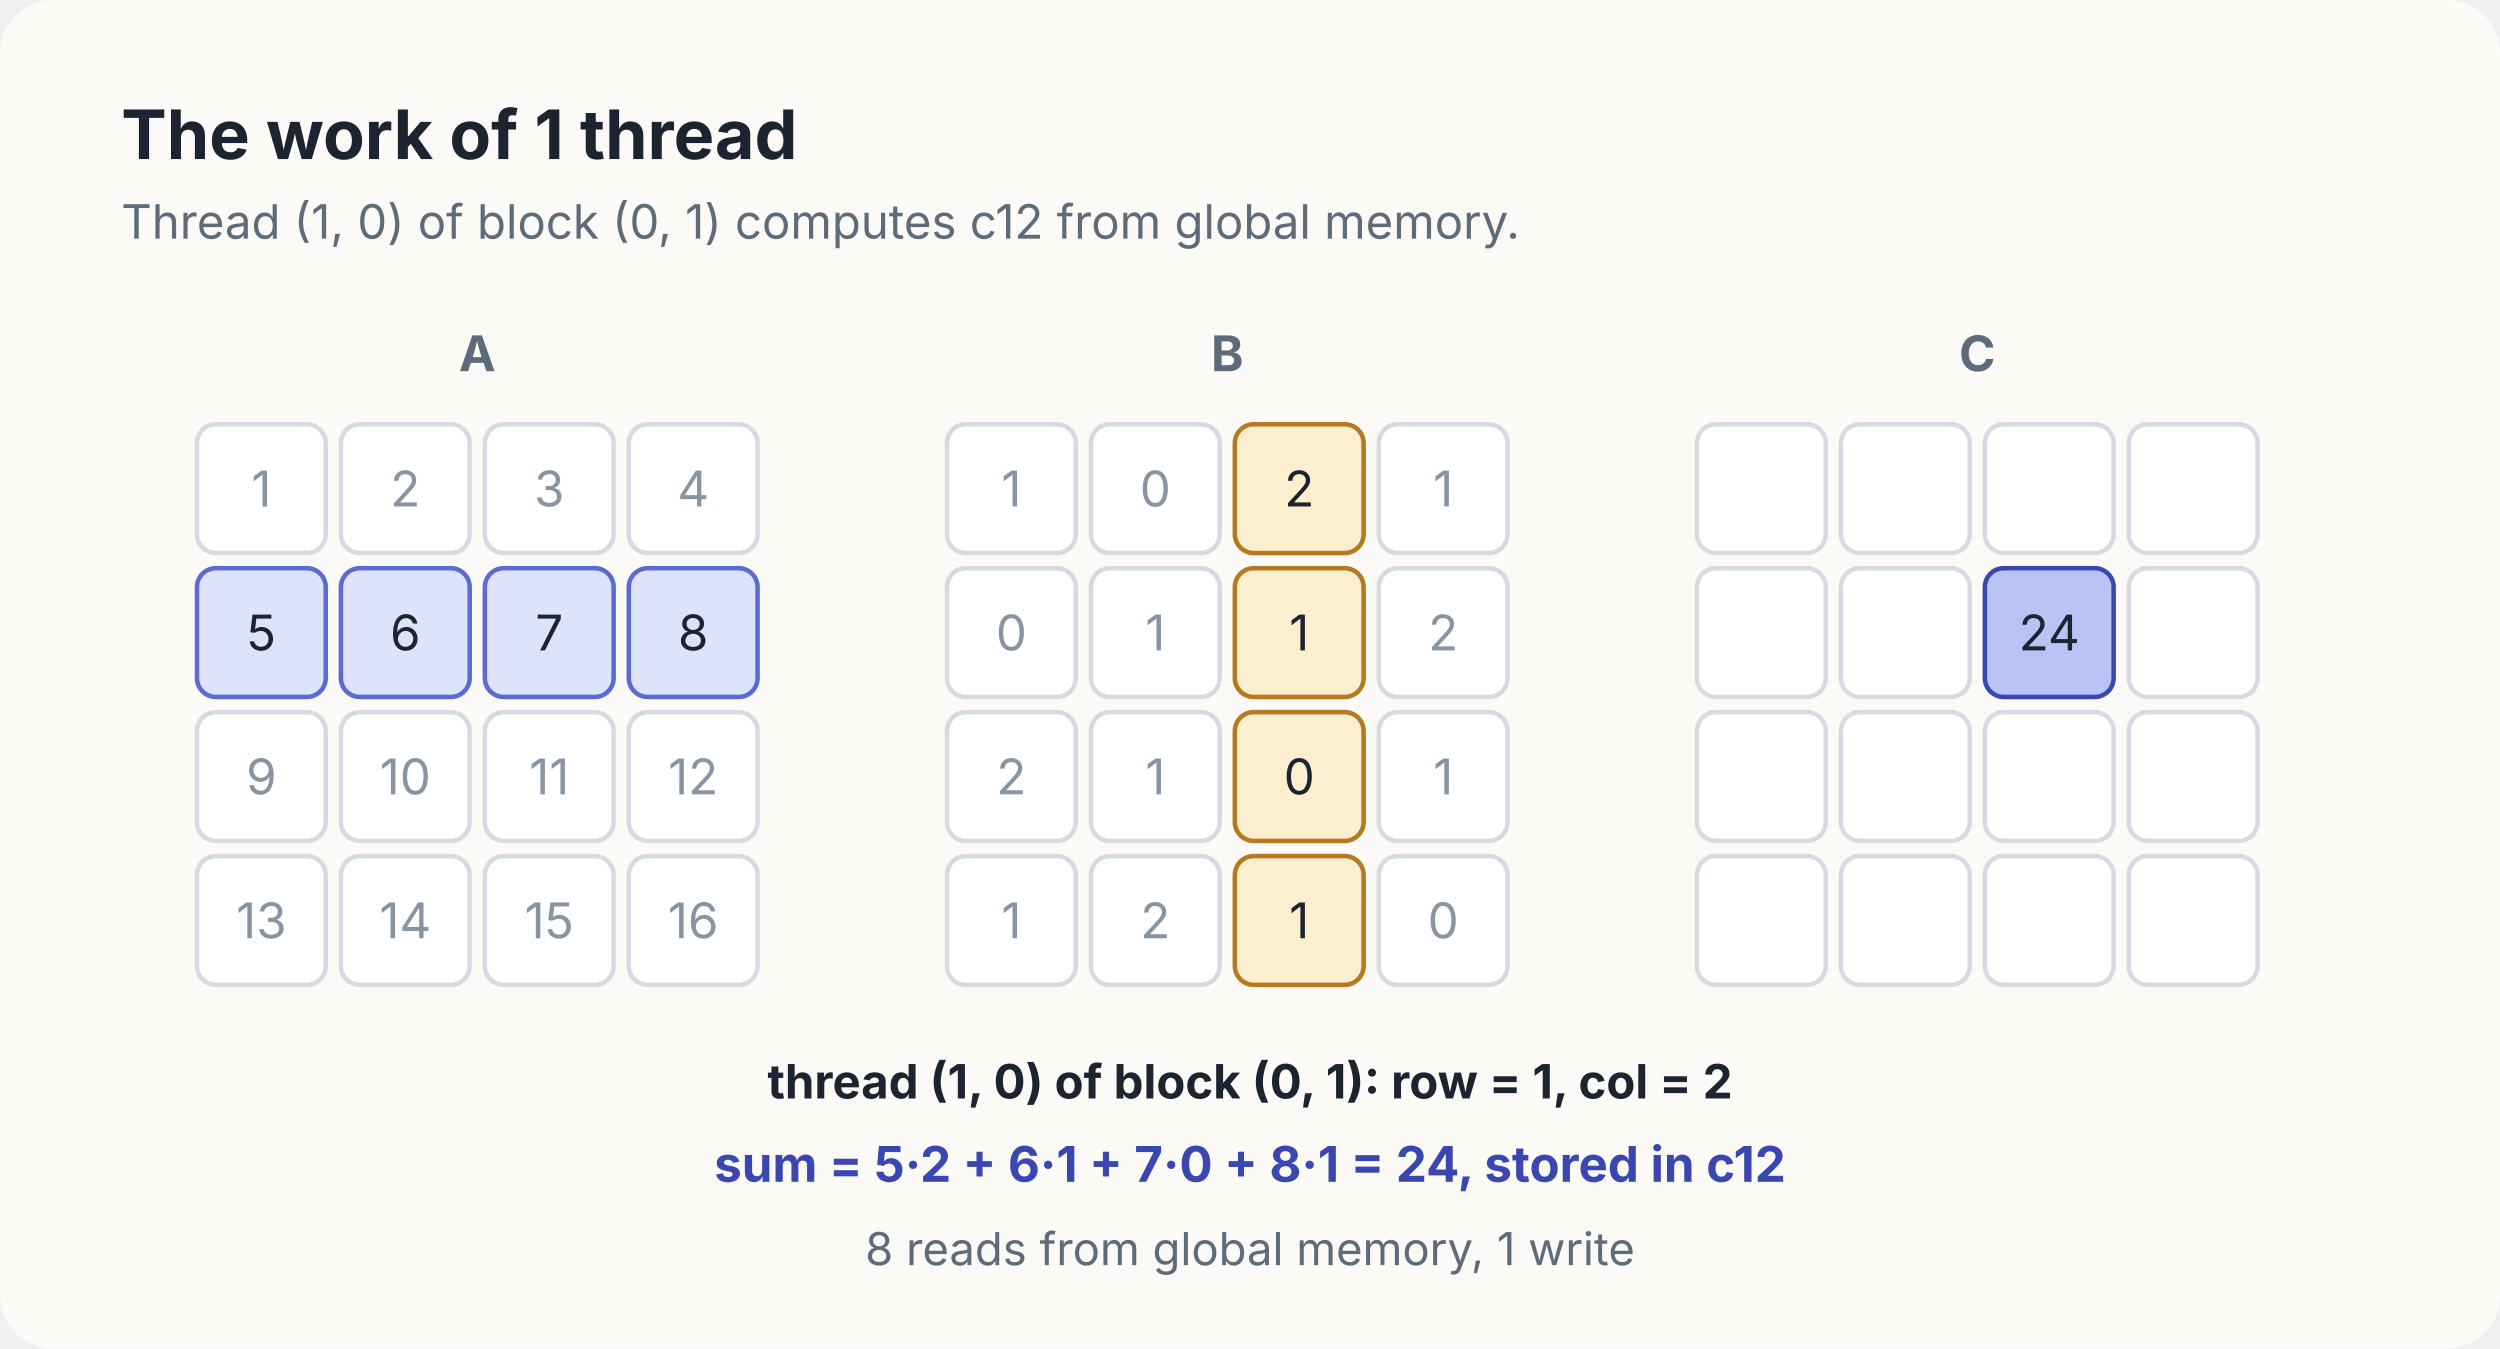
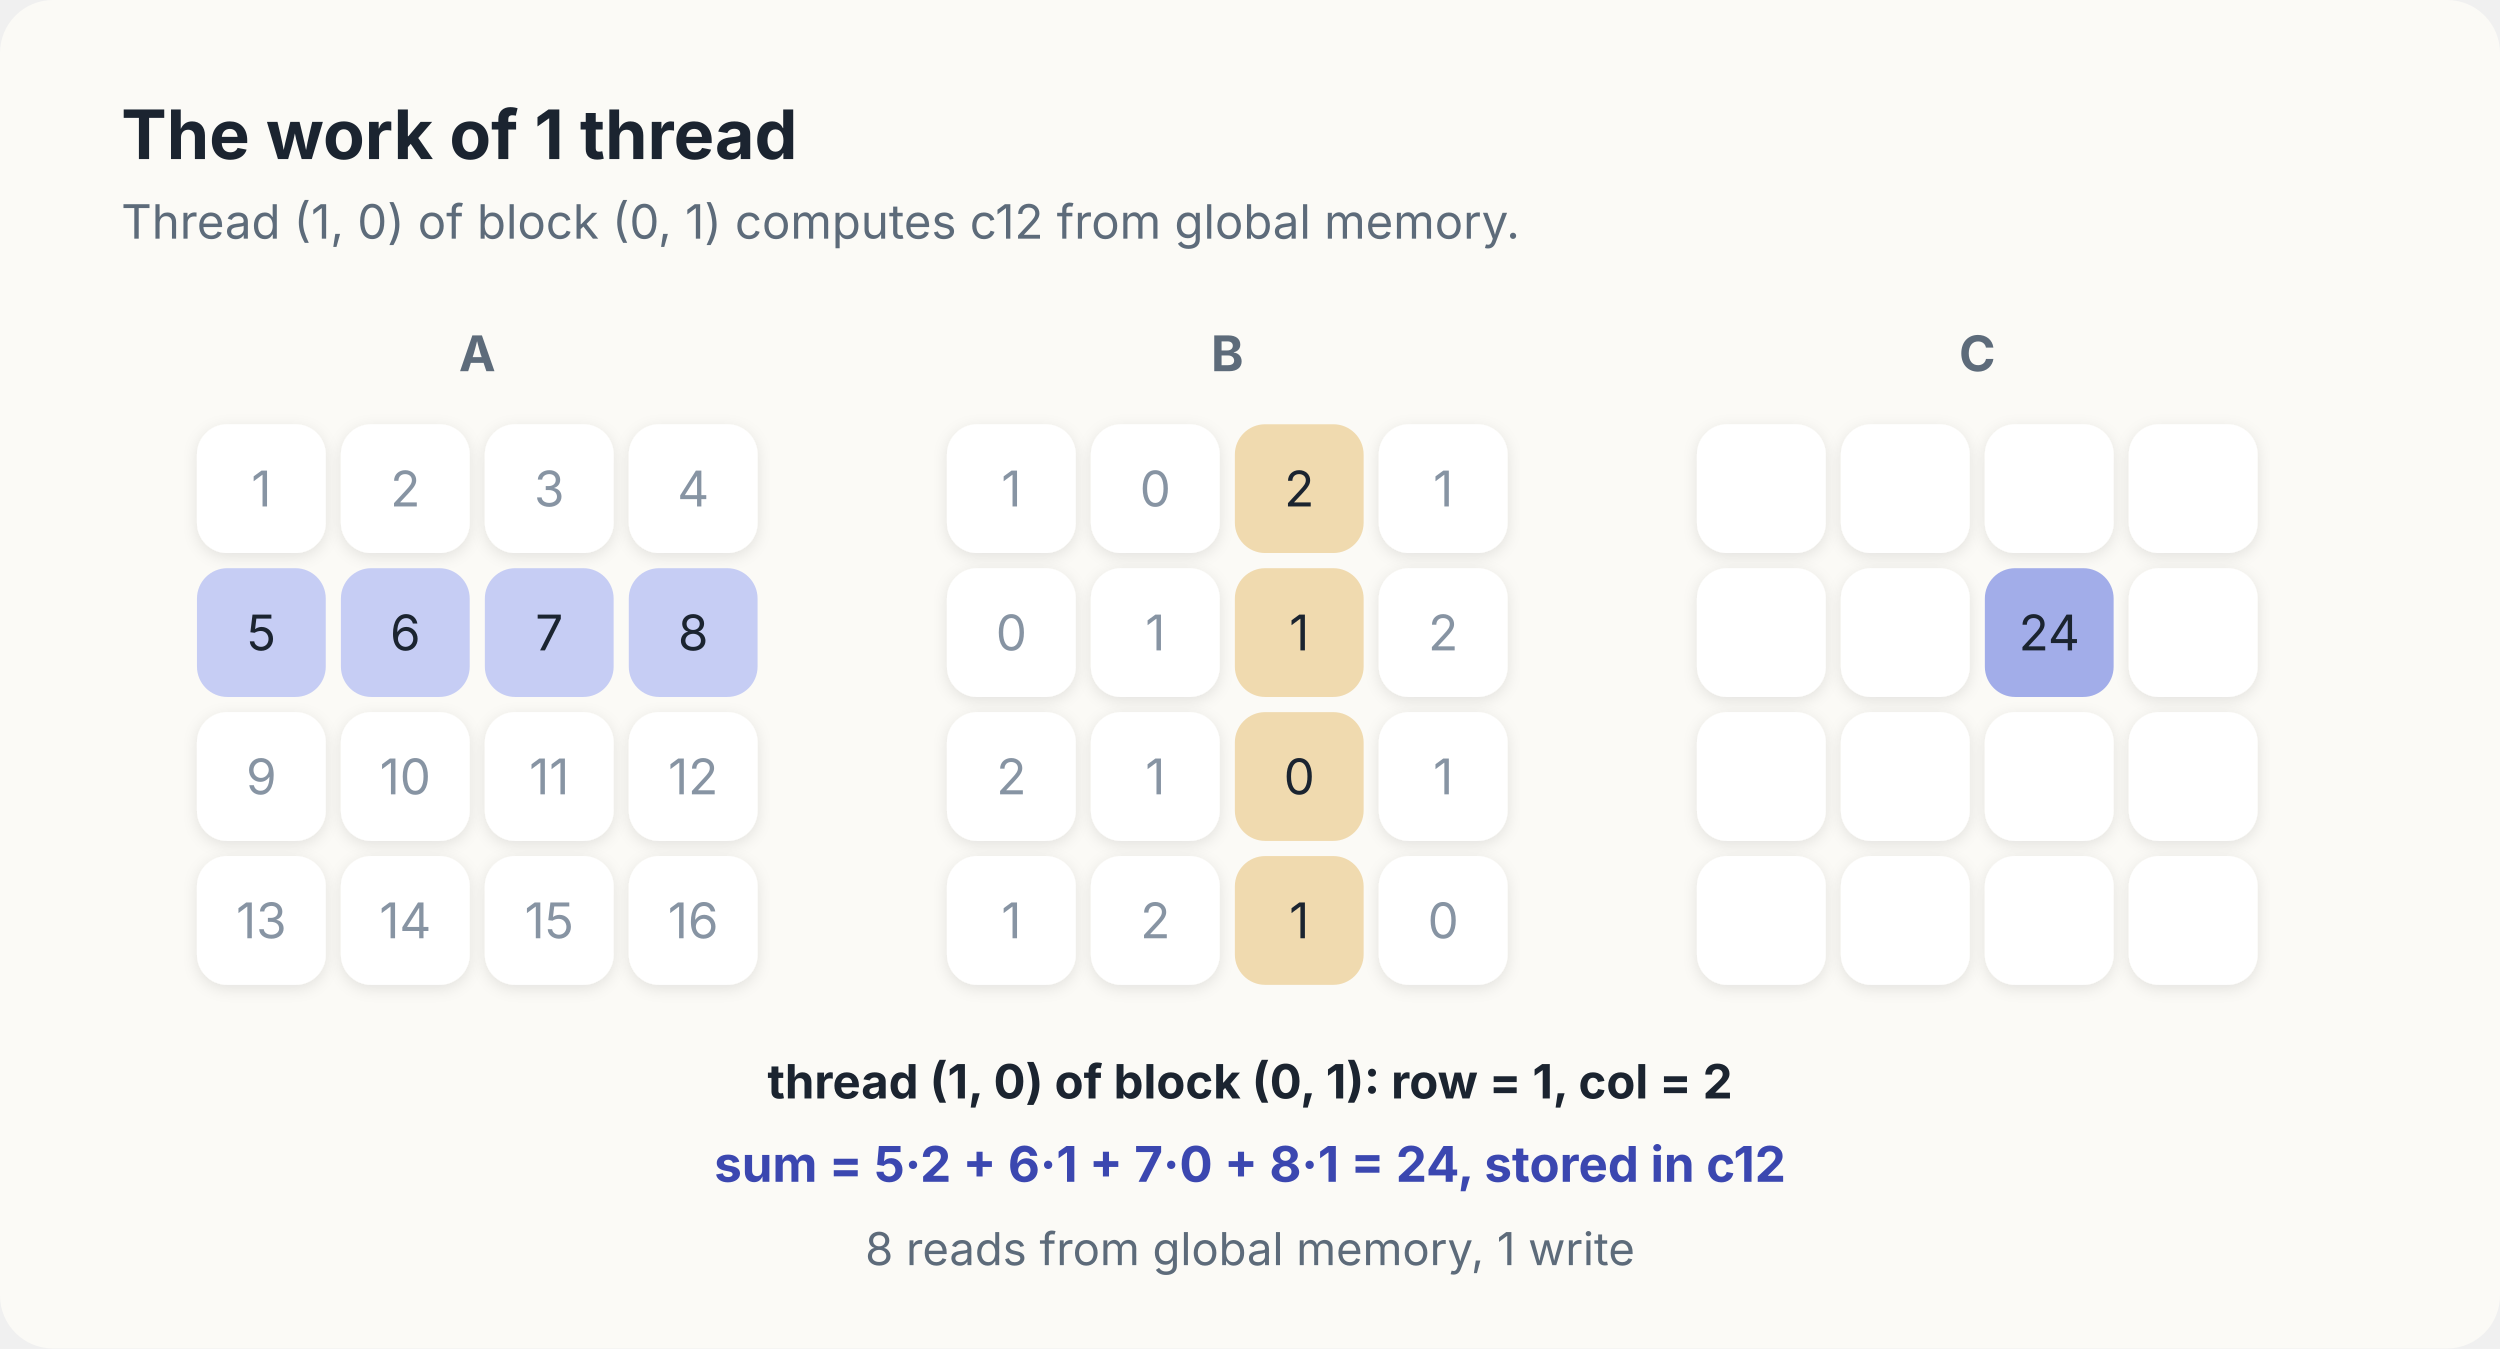
<svg xmlns="http://www.w3.org/2000/svg" viewBox="0 0 660 356" width="660" height="356" role="img" aria-label="Matrices A, B and C. Row 1 of A, 5 6 7 8, is shaded lavender; column 2 of B, 2 1 0 1, is shaded amber; in C only the entry c12 = 24 is filled. Text below: thread (1, 0) of block (0, 1) has row 1 and column 2; sum = 5 times 2 + 6 times 1 + 7 times 0 + 8 times 1 = 24, stored in c12; 8 reads from global memory and 1 write.">
+   <defs>
+     <filter id="m3-shadow" x="-10%" y="-20%" width="120%" height="160%">
+       <feDropShadow dx="0" dy="1" stdDeviation="1" flood-color="#000" flood-opacity="0.18" />
+       <feDropShadow dx="0" dy="1" stdDeviation="2" flood-color="#000" flood-opacity="0.10" />
+     </filter>
+   </defs>
  <style>
    text { font-family: Inter, "Segoe UI", "Helvetica Neue", Helvetica, Arial, sans-serif; fill: #1B2430; }
    .title { font-size: 18px; font-weight: 650; }
    .lede { font-size: 12.5px; fill: #5D6B7A; }
    .name { font-size: 14px; font-weight: 650; }
    .sub { font-size: 12px; fill: #5D6B7A; }
    .note { font-size: 12px; fill: #5D6B7A; }
    .tab { font-size: 11.5px; font-weight: 650; letter-spacing: 0.04em; fill: #5D6B7A; }
    .mono { font-family: "JetBrains Mono", "SF Mono", Menlo, Consolas, monospace; font-size: 12px; }
    .dim { fill: #8794A3; }
    .strong { font-weight: 700; }
    .trap { fill: #CF4526; font-weight: 700; }
    .pill { font-size: 11px; font-weight: 600; }
    .wire { fill: none; stroke: #3F5873; stroke-width: 1.8; stroke-linecap: round; stroke-linejoin: round; }
    .wire.danger { stroke: #CF4526; stroke-dasharray: 6 5; }
    .wire.idle { stroke: #7F8EA0; stroke-dasharray: 2 5; }
  </style>
  <defs>
    <filter id="lift" x="-10%" y="-10%" width="120%" height="135%">
      <feDropShadow dx="0" dy="2" stdDeviation="3" flood-color="#1B2430" flood-opacity="0.13" />
    </filter>
    <linearGradient id="thor-body" x1="0" y1="0" x2="0" y2="1">
      <stop offset="0" stop-color="#C6CCD5" />
      <stop offset="1" stop-color="#979EA9" />
    </linearGradient>
    <linearGradient id="switch-body" x1="0" y1="0" x2="0" y2="1">
      <stop offset="0" stop-color="#3B4656" />
      <stop offset="1" stop-color="#232B37" />
    </linearGradient>
-     <marker id="head" viewBox="0 0 10 10" refX="8.5" refY="5" markerUnits="userSpaceOnUse" markerWidth="11" markerHeight="11" orient="auto">
-       <path d="M0.5,1 L9,5 L0.5,9 Z" fill="#3F5873" />
+     <marker id="head" viewBox="0 0 12 9" refX="6" refY="4.5" markerUnits="userSpaceOnUse" markerWidth="12" markerHeight="9" orient="auto">
+       <path d="M0,0 L12,4.5 L0,9 L3.5,4.5 Z" fill="#3F5873" />
    </marker>
-     <marker id="head-danger" viewBox="0 0 10 10" refX="8.5" refY="5" markerUnits="userSpaceOnUse" markerWidth="11" markerHeight="11" orient="auto">
-       <path d="M0.5,1 L9,5 L0.5,9 Z" fill="#CF4526" />
+     <marker id="head-danger" viewBox="0 0 12 9" refX="6" refY="4.5" markerUnits="userSpaceOnUse" markerWidth="12" markerHeight="9" orient="auto">
+       <path d="M0,0 L12,4.5 L0,9 L3.5,4.5 Z" fill="#CF4526" />
    </marker>
-     <marker id="head-idle" viewBox="0 0 10 10" refX="8.5" refY="5" markerUnits="userSpaceOnUse" markerWidth="11" markerHeight="11" orient="auto">
-       <path d="M0.5,1 L9,5 L0.5,9 Z" fill="#7F8EA0" />
+     <marker id="head-idle" viewBox="0 0 12 9" refX="6" refY="4.5" markerUnits="userSpaceOnUse" markerWidth="12" markerHeight="9" orient="auto">
+       <path d="M0,0 L12,4.5 L0,9 L3.5,4.5 Z" fill="#7F8EA0" />
    </marker>
  </defs>
  <rect width="660" height="356" rx="14" fill="#FBFAF6" />
  <text x="32.0" y="42.0" class="title" text-anchor="start" xml:space="preserve">The work of 1 thread</text>
  <text x="32.0" y="63.0" class="lede" text-anchor="start" xml:space="preserve">Thread (1, 0) of block (0, 1) computes c12 from global memory.</text>
  <defs>
-     <marker id="tip-ink" viewBox="0 0 10 10" refX="8.5" refY="5" markerUnits="userSpaceOnUse" markerWidth="10" markerHeight="10" orient="auto">
-       <path d="M0.5,1 L9,5 L0.5,9 Z" fill="#3F5873" />
+     <marker id="tip-ink" viewBox="0 0 12 9" refX="6" refY="4.5" markerUnits="userSpaceOnUse" markerWidth="12" markerHeight="9" orient="auto">
+       <path d="M0,0 L12,4.5 L0,9 L3.5,4.5 Z" fill="#3F5873" />
    </marker>
-     <marker id="tip-deep" viewBox="0 0 10 10" refX="8.5" refY="5" markerUnits="userSpaceOnUse" markerWidth="10" markerHeight="10" orient="auto">
-       <path d="M0.5,1 L9,5 L0.5,9 Z" fill="#3B47B0" />
+     <marker id="tip-deep" viewBox="0 0 12 9" refX="6" refY="4.5" markerUnits="userSpaceOnUse" markerWidth="12" markerHeight="9" orient="auto">
+       <path d="M0,0 L12,4.5 L0,9 L3.5,4.5 Z" fill="#3B47B0" />
    </marker>
-     <marker id="tip-mint" viewBox="0 0 10 10" refX="8.5" refY="5" markerUnits="userSpaceOnUse" markerWidth="10" markerHeight="10" orient="auto">
-       <path d="M0.5,1 L9,5 L0.5,9 Z" fill="#1F8A70" />
+     <marker id="tip-mint" viewBox="0 0 12 9" refX="6" refY="4.5" markerUnits="userSpaceOnUse" markerWidth="12" markerHeight="9" orient="auto">
+       <path d="M0,0 L12,4.5 L0,9 L3.5,4.5 Z" fill="#1F8A70" />
    </marker>
  </defs>
  <text x="126.0" y="98.0" text-anchor="middle" font-size="13" font-weight="650" style="fill:#5D6B7A" xml:space="preserve">A</text>
  <text x="324.0" y="98.0" text-anchor="middle" font-size="13" font-weight="650" style="fill:#5D6B7A" xml:space="preserve">B</text>
  <text x="522.0" y="98.0" text-anchor="middle" font-size="13" font-weight="650" style="fill:#5D6B7A" xml:space="preserve">C</text>
-   <rect x="52.0" y="112.0" width="34.0" height="34.0" rx="5" fill="#FFFFFF" stroke="#D5DBE3" stroke-width="1.2" />
+   <rect filter="url(#m3-shadow)" x="52.0" y="112.0" width="34.0" height="34.0" rx="8" fill="#FFFFFF" stroke="none" stroke-width="1.2" />
  <text x="69.0" y="133.7" text-anchor="middle" font-size="13" style="fill:#8794A3" xml:space="preserve">1</text>
-   <rect x="90.0" y="112.0" width="34.0" height="34.0" rx="5" fill="#FFFFFF" stroke="#D5DBE3" stroke-width="1.2" />
+   <rect filter="url(#m3-shadow)" x="90.0" y="112.0" width="34.0" height="34.0" rx="8" fill="#FFFFFF" stroke="none" stroke-width="1.2" />
  <text x="107.0" y="133.7" text-anchor="middle" font-size="13" style="fill:#8794A3" xml:space="preserve">2</text>
-   <rect x="128.0" y="112.0" width="34.0" height="34.0" rx="5" fill="#FFFFFF" stroke="#D5DBE3" stroke-width="1.2" />
+   <rect filter="url(#m3-shadow)" x="128.0" y="112.0" width="34.0" height="34.0" rx="8" fill="#FFFFFF" stroke="none" stroke-width="1.2" />
  <text x="145.0" y="133.7" text-anchor="middle" font-size="13" style="fill:#8794A3" xml:space="preserve">3</text>
-   <rect x="166.0" y="112.0" width="34.0" height="34.0" rx="5" fill="#FFFFFF" stroke="#D5DBE3" stroke-width="1.2" />
+   <rect filter="url(#m3-shadow)" x="166.0" y="112.0" width="34.0" height="34.0" rx="8" fill="#FFFFFF" stroke="none" stroke-width="1.2" />
  <text x="183.0" y="133.7" text-anchor="middle" font-size="13" style="fill:#8794A3" xml:space="preserve">4</text>
-   <rect x="52.0" y="150.0" width="34.0" height="34.0" rx="5" fill="#DDE3FB" stroke="#5B6BD6" stroke-width="1.2" />
+   <rect x="52.0" y="150.0" width="34.0" height="34.0" rx="8" fill="#C6CDF4" stroke="none" stroke-width="1.2" />
  <text x="69.0" y="171.7" text-anchor="middle" font-size="13" style="fill:#1B2430" xml:space="preserve">5</text>
-   <rect x="90.0" y="150.0" width="34.0" height="34.0" rx="5" fill="#DDE3FB" stroke="#5B6BD6" stroke-width="1.2" />
+   <rect x="90.0" y="150.0" width="34.0" height="34.0" rx="8" fill="#C6CDF4" stroke="none" stroke-width="1.2" />
  <text x="107.0" y="171.7" text-anchor="middle" font-size="13" style="fill:#1B2430" xml:space="preserve">6</text>
-   <rect x="128.0" y="150.0" width="34.0" height="34.0" rx="5" fill="#DDE3FB" stroke="#5B6BD6" stroke-width="1.2" />
+   <rect x="128.0" y="150.0" width="34.0" height="34.0" rx="8" fill="#C6CDF4" stroke="none" stroke-width="1.2" />
  <text x="145.0" y="171.7" text-anchor="middle" font-size="13" style="fill:#1B2430" xml:space="preserve">7</text>
-   <rect x="166.0" y="150.0" width="34.0" height="34.0" rx="5" fill="#DDE3FB" stroke="#5B6BD6" stroke-width="1.2" />
+   <rect x="166.0" y="150.0" width="34.0" height="34.0" rx="8" fill="#C6CDF4" stroke="none" stroke-width="1.2" />
  <text x="183.0" y="171.7" text-anchor="middle" font-size="13" style="fill:#1B2430" xml:space="preserve">8</text>
-   <rect x="52.0" y="188.0" width="34.0" height="34.0" rx="5" fill="#FFFFFF" stroke="#D5DBE3" stroke-width="1.2" />
+   <rect filter="url(#m3-shadow)" x="52.0" y="188.0" width="34.0" height="34.0" rx="8" fill="#FFFFFF" stroke="none" stroke-width="1.2" />
  <text x="69.0" y="209.7" text-anchor="middle" font-size="13" style="fill:#8794A3" xml:space="preserve">9</text>
-   <rect x="90.0" y="188.0" width="34.0" height="34.0" rx="5" fill="#FFFFFF" stroke="#D5DBE3" stroke-width="1.2" />
+   <rect filter="url(#m3-shadow)" x="90.0" y="188.0" width="34.0" height="34.0" rx="8" fill="#FFFFFF" stroke="none" stroke-width="1.2" />
  <text x="107.0" y="209.7" text-anchor="middle" font-size="13" style="fill:#8794A3" xml:space="preserve">10</text>
-   <rect x="128.0" y="188.0" width="34.0" height="34.0" rx="5" fill="#FFFFFF" stroke="#D5DBE3" stroke-width="1.2" />
+   <rect filter="url(#m3-shadow)" x="128.0" y="188.0" width="34.0" height="34.0" rx="8" fill="#FFFFFF" stroke="none" stroke-width="1.2" />
  <text x="145.0" y="209.7" text-anchor="middle" font-size="13" style="fill:#8794A3" xml:space="preserve">11</text>
-   <rect x="166.0" y="188.0" width="34.0" height="34.0" rx="5" fill="#FFFFFF" stroke="#D5DBE3" stroke-width="1.2" />
+   <rect filter="url(#m3-shadow)" x="166.0" y="188.0" width="34.0" height="34.0" rx="8" fill="#FFFFFF" stroke="none" stroke-width="1.2" />
  <text x="183.0" y="209.7" text-anchor="middle" font-size="13" style="fill:#8794A3" xml:space="preserve">12</text>
-   <rect x="52.0" y="226.0" width="34.0" height="34.0" rx="5" fill="#FFFFFF" stroke="#D5DBE3" stroke-width="1.2" />
+   <rect filter="url(#m3-shadow)" x="52.0" y="226.0" width="34.0" height="34.0" rx="8" fill="#FFFFFF" stroke="none" stroke-width="1.2" />
  <text x="69.0" y="247.7" text-anchor="middle" font-size="13" style="fill:#8794A3" xml:space="preserve">13</text>
-   <rect x="90.0" y="226.0" width="34.0" height="34.0" rx="5" fill="#FFFFFF" stroke="#D5DBE3" stroke-width="1.2" />
+   <rect filter="url(#m3-shadow)" x="90.0" y="226.0" width="34.0" height="34.0" rx="8" fill="#FFFFFF" stroke="none" stroke-width="1.2" />
  <text x="107.0" y="247.7" text-anchor="middle" font-size="13" style="fill:#8794A3" xml:space="preserve">14</text>
-   <rect x="128.0" y="226.0" width="34.0" height="34.0" rx="5" fill="#FFFFFF" stroke="#D5DBE3" stroke-width="1.2" />
+   <rect filter="url(#m3-shadow)" x="128.0" y="226.0" width="34.0" height="34.0" rx="8" fill="#FFFFFF" stroke="none" stroke-width="1.2" />
  <text x="145.0" y="247.7" text-anchor="middle" font-size="13" style="fill:#8794A3" xml:space="preserve">15</text>
-   <rect x="166.0" y="226.0" width="34.0" height="34.0" rx="5" fill="#FFFFFF" stroke="#D5DBE3" stroke-width="1.2" />
+   <rect filter="url(#m3-shadow)" x="166.0" y="226.0" width="34.0" height="34.0" rx="8" fill="#FFFFFF" stroke="none" stroke-width="1.2" />
  <text x="183.0" y="247.7" text-anchor="middle" font-size="13" style="fill:#8794A3" xml:space="preserve">16</text>
-   <rect x="250.0" y="112.0" width="34.0" height="34.0" rx="5" fill="#FFFFFF" stroke="#D5DBE3" stroke-width="1.2" />
+   <rect filter="url(#m3-shadow)" x="250.0" y="112.0" width="34.0" height="34.0" rx="8" fill="#FFFFFF" stroke="none" stroke-width="1.2" />
  <text x="267.0" y="133.7" text-anchor="middle" font-size="13" style="fill:#8794A3" xml:space="preserve">1</text>
-   <rect x="288.0" y="112.0" width="34.0" height="34.0" rx="5" fill="#FFFFFF" stroke="#D5DBE3" stroke-width="1.2" />
+   <rect filter="url(#m3-shadow)" x="288.0" y="112.0" width="34.0" height="34.0" rx="8" fill="#FFFFFF" stroke="none" stroke-width="1.2" />
  <text x="305.0" y="133.7" text-anchor="middle" font-size="13" style="fill:#8794A3" xml:space="preserve">0</text>
-   <rect x="326.0" y="112.0" width="34.0" height="34.0" rx="5" fill="#FCEFCF" stroke="#B7791F" stroke-width="1.2" />
+   <rect x="326.0" y="112.0" width="34.0" height="34.0" rx="8" fill="#F0DAAF" stroke="none" stroke-width="1.2" />
  <text x="343.0" y="133.7" text-anchor="middle" font-size="13" style="fill:#1B2430" xml:space="preserve">2</text>
-   <rect x="364.0" y="112.0" width="34.0" height="34.0" rx="5" fill="#FFFFFF" stroke="#D5DBE3" stroke-width="1.2" />
+   <rect filter="url(#m3-shadow)" x="364.0" y="112.0" width="34.0" height="34.0" rx="8" fill="#FFFFFF" stroke="none" stroke-width="1.2" />
  <text x="381.0" y="133.7" text-anchor="middle" font-size="13" style="fill:#8794A3" xml:space="preserve">1</text>
-   <rect x="250.0" y="150.0" width="34.0" height="34.0" rx="5" fill="#FFFFFF" stroke="#D5DBE3" stroke-width="1.2" />
+   <rect filter="url(#m3-shadow)" x="250.0" y="150.0" width="34.0" height="34.0" rx="8" fill="#FFFFFF" stroke="none" stroke-width="1.2" />
  <text x="267.0" y="171.7" text-anchor="middle" font-size="13" style="fill:#8794A3" xml:space="preserve">0</text>
-   <rect x="288.0" y="150.0" width="34.0" height="34.0" rx="5" fill="#FFFFFF" stroke="#D5DBE3" stroke-width="1.2" />
+   <rect filter="url(#m3-shadow)" x="288.0" y="150.0" width="34.0" height="34.0" rx="8" fill="#FFFFFF" stroke="none" stroke-width="1.2" />
  <text x="305.0" y="171.7" text-anchor="middle" font-size="13" style="fill:#8794A3" xml:space="preserve">1</text>
-   <rect x="326.0" y="150.0" width="34.0" height="34.0" rx="5" fill="#FCEFCF" stroke="#B7791F" stroke-width="1.2" />
+   <rect x="326.0" y="150.0" width="34.0" height="34.0" rx="8" fill="#F0DAAF" stroke="none" stroke-width="1.2" />
  <text x="343.0" y="171.7" text-anchor="middle" font-size="13" style="fill:#1B2430" xml:space="preserve">1</text>
-   <rect x="364.0" y="150.0" width="34.0" height="34.0" rx="5" fill="#FFFFFF" stroke="#D5DBE3" stroke-width="1.2" />
+   <rect filter="url(#m3-shadow)" x="364.0" y="150.0" width="34.0" height="34.0" rx="8" fill="#FFFFFF" stroke="none" stroke-width="1.2" />
  <text x="381.0" y="171.7" text-anchor="middle" font-size="13" style="fill:#8794A3" xml:space="preserve">2</text>
-   <rect x="250.0" y="188.0" width="34.0" height="34.0" rx="5" fill="#FFFFFF" stroke="#D5DBE3" stroke-width="1.2" />
+   <rect filter="url(#m3-shadow)" x="250.0" y="188.0" width="34.0" height="34.0" rx="8" fill="#FFFFFF" stroke="none" stroke-width="1.2" />
  <text x="267.0" y="209.7" text-anchor="middle" font-size="13" style="fill:#8794A3" xml:space="preserve">2</text>
-   <rect x="288.0" y="188.0" width="34.0" height="34.0" rx="5" fill="#FFFFFF" stroke="#D5DBE3" stroke-width="1.2" />
+   <rect filter="url(#m3-shadow)" x="288.0" y="188.0" width="34.0" height="34.0" rx="8" fill="#FFFFFF" stroke="none" stroke-width="1.2" />
  <text x="305.0" y="209.7" text-anchor="middle" font-size="13" style="fill:#8794A3" xml:space="preserve">1</text>
-   <rect x="326.0" y="188.0" width="34.0" height="34.0" rx="5" fill="#FCEFCF" stroke="#B7791F" stroke-width="1.2" />
+   <rect x="326.0" y="188.0" width="34.0" height="34.0" rx="8" fill="#F0DAAF" stroke="none" stroke-width="1.2" />
  <text x="343.0" y="209.7" text-anchor="middle" font-size="13" style="fill:#1B2430" xml:space="preserve">0</text>
-   <rect x="364.0" y="188.0" width="34.0" height="34.0" rx="5" fill="#FFFFFF" stroke="#D5DBE3" stroke-width="1.2" />
+   <rect filter="url(#m3-shadow)" x="364.0" y="188.0" width="34.0" height="34.0" rx="8" fill="#FFFFFF" stroke="none" stroke-width="1.2" />
  <text x="381.0" y="209.7" text-anchor="middle" font-size="13" style="fill:#8794A3" xml:space="preserve">1</text>
-   <rect x="250.0" y="226.0" width="34.0" height="34.0" rx="5" fill="#FFFFFF" stroke="#D5DBE3" stroke-width="1.2" />
+   <rect filter="url(#m3-shadow)" x="250.0" y="226.0" width="34.0" height="34.0" rx="8" fill="#FFFFFF" stroke="none" stroke-width="1.2" />
  <text x="267.0" y="247.7" text-anchor="middle" font-size="13" style="fill:#8794A3" xml:space="preserve">1</text>
-   <rect x="288.0" y="226.0" width="34.0" height="34.0" rx="5" fill="#FFFFFF" stroke="#D5DBE3" stroke-width="1.2" />
+   <rect filter="url(#m3-shadow)" x="288.0" y="226.0" width="34.0" height="34.0" rx="8" fill="#FFFFFF" stroke="none" stroke-width="1.2" />
  <text x="305.0" y="247.7" text-anchor="middle" font-size="13" style="fill:#8794A3" xml:space="preserve">2</text>
-   <rect x="326.0" y="226.0" width="34.0" height="34.0" rx="5" fill="#FCEFCF" stroke="#B7791F" stroke-width="1.2" />
+   <rect x="326.0" y="226.0" width="34.0" height="34.0" rx="8" fill="#F0DAAF" stroke="none" stroke-width="1.2" />
  <text x="343.0" y="247.7" text-anchor="middle" font-size="13" style="fill:#1B2430" xml:space="preserve">1</text>
-   <rect x="364.0" y="226.0" width="34.0" height="34.0" rx="5" fill="#FFFFFF" stroke="#D5DBE3" stroke-width="1.2" />
+   <rect filter="url(#m3-shadow)" x="364.0" y="226.0" width="34.0" height="34.0" rx="8" fill="#FFFFFF" stroke="none" stroke-width="1.2" />
  <text x="381.0" y="247.7" text-anchor="middle" font-size="13" style="fill:#8794A3" xml:space="preserve">0</text>
-   <rect x="448.0" y="112.0" width="34.0" height="34.0" rx="5" fill="#FFFFFF" stroke="#D5DBE3" stroke-width="1.2" />
-   <rect x="486.0" y="112.0" width="34.0" height="34.0" rx="5" fill="#FFFFFF" stroke="#D5DBE3" stroke-width="1.2" />
-   <rect x="524.0" y="112.0" width="34.0" height="34.0" rx="5" fill="#FFFFFF" stroke="#D5DBE3" stroke-width="1.2" />
-   <rect x="562.0" y="112.0" width="34.0" height="34.0" rx="5" fill="#FFFFFF" stroke="#D5DBE3" stroke-width="1.2" />
-   <rect x="448.0" y="150.0" width="34.0" height="34.0" rx="5" fill="#FFFFFF" stroke="#D5DBE3" stroke-width="1.2" />
-   <rect x="486.0" y="150.0" width="34.0" height="34.0" rx="5" fill="#FFFFFF" stroke="#D5DBE3" stroke-width="1.2" />
-   <rect x="524.0" y="150.0" width="34.0" height="34.0" rx="5" fill="#B9C3F5" stroke="#3B47B0" stroke-width="1.2" />
+   <rect filter="url(#m3-shadow)" x="448.0" y="112.0" width="34.0" height="34.0" rx="8" fill="#FFFFFF" stroke="none" stroke-width="1.2" />
+   <rect filter="url(#m3-shadow)" x="486.0" y="112.0" width="34.0" height="34.0" rx="8" fill="#FFFFFF" stroke="none" stroke-width="1.2" />
+   <rect filter="url(#m3-shadow)" x="524.0" y="112.0" width="34.0" height="34.0" rx="8" fill="#FFFFFF" stroke="none" stroke-width="1.2" />
+   <rect filter="url(#m3-shadow)" x="562.0" y="112.0" width="34.0" height="34.0" rx="8" fill="#FFFFFF" stroke="none" stroke-width="1.2" />
+   <rect filter="url(#m3-shadow)" x="448.0" y="150.0" width="34.0" height="34.0" rx="8" fill="#FFFFFF" stroke="none" stroke-width="1.2" />
+   <rect filter="url(#m3-shadow)" x="486.0" y="150.0" width="34.0" height="34.0" rx="8" fill="#FFFFFF" stroke="none" stroke-width="1.2" />
+   <rect x="524.0" y="150.0" width="34.0" height="34.0" rx="8" fill="#A2ADE9" stroke="none" stroke-width="1.2" />
  <text x="541.0" y="171.7" text-anchor="middle" font-size="13" style="fill:#1B2430" xml:space="preserve">24</text>
-   <rect x="562.0" y="150.0" width="34.0" height="34.0" rx="5" fill="#FFFFFF" stroke="#D5DBE3" stroke-width="1.2" />
-   <rect x="448.0" y="188.0" width="34.0" height="34.0" rx="5" fill="#FFFFFF" stroke="#D5DBE3" stroke-width="1.2" />
-   <rect x="486.0" y="188.0" width="34.0" height="34.0" rx="5" fill="#FFFFFF" stroke="#D5DBE3" stroke-width="1.2" />
-   <rect x="524.0" y="188.0" width="34.0" height="34.0" rx="5" fill="#FFFFFF" stroke="#D5DBE3" stroke-width="1.2" />
-   <rect x="562.0" y="188.0" width="34.0" height="34.0" rx="5" fill="#FFFFFF" stroke="#D5DBE3" stroke-width="1.2" />
-   <rect x="448.0" y="226.0" width="34.0" height="34.0" rx="5" fill="#FFFFFF" stroke="#D5DBE3" stroke-width="1.2" />
-   <rect x="486.0" y="226.0" width="34.0" height="34.0" rx="5" fill="#FFFFFF" stroke="#D5DBE3" stroke-width="1.2" />
-   <rect x="524.0" y="226.0" width="34.0" height="34.0" rx="5" fill="#FFFFFF" stroke="#D5DBE3" stroke-width="1.2" />
-   <rect x="562.0" y="226.0" width="34.0" height="34.0" rx="5" fill="#FFFFFF" stroke="#D5DBE3" stroke-width="1.2" />
+   <rect filter="url(#m3-shadow)" x="562.0" y="150.0" width="34.0" height="34.0" rx="8" fill="#FFFFFF" stroke="none" stroke-width="1.2" />
+   <rect filter="url(#m3-shadow)" x="448.0" y="188.0" width="34.0" height="34.0" rx="8" fill="#FFFFFF" stroke="none" stroke-width="1.2" />
+   <rect filter="url(#m3-shadow)" x="486.0" y="188.0" width="34.0" height="34.0" rx="8" fill="#FFFFFF" stroke="none" stroke-width="1.2" />
+   <rect filter="url(#m3-shadow)" x="524.0" y="188.0" width="34.0" height="34.0" rx="8" fill="#FFFFFF" stroke="none" stroke-width="1.2" />
+   <rect filter="url(#m3-shadow)" x="562.0" y="188.0" width="34.0" height="34.0" rx="8" fill="#FFFFFF" stroke="none" stroke-width="1.2" />
+   <rect filter="url(#m3-shadow)" x="448.0" y="226.0" width="34.0" height="34.0" rx="8" fill="#FFFFFF" stroke="none" stroke-width="1.2" />
+   <rect filter="url(#m3-shadow)" x="486.0" y="226.0" width="34.0" height="34.0" rx="8" fill="#FFFFFF" stroke="none" stroke-width="1.2" />
+   <rect filter="url(#m3-shadow)" x="524.0" y="226.0" width="34.0" height="34.0" rx="8" fill="#FFFFFF" stroke="none" stroke-width="1.2" />
+   <rect filter="url(#m3-shadow)" x="562.0" y="226.0" width="34.0" height="34.0" rx="8" fill="#FFFFFF" stroke="none" stroke-width="1.2" />
  <text x="330.0" y="290.0" text-anchor="middle" font-size="12.5" font-weight="650" style="fill:#1B2430" xml:space="preserve">thread (1, 0) of block (0, 1): row = 1, col = 2</text>
  <text x="330.0" y="312.0" text-anchor="middle" font-size="13" font-weight="650" style="fill:#3B47B0" xml:space="preserve">sum = 5·2 + 6·1 + 7·0 + 8·1 = 24, stored in c12</text>
  <text x="330.0" y="334.0" text-anchor="middle" font-size="12" style="fill:#5D6B7A" xml:space="preserve">8 reads from global memory, 1 write</text>
</svg>
